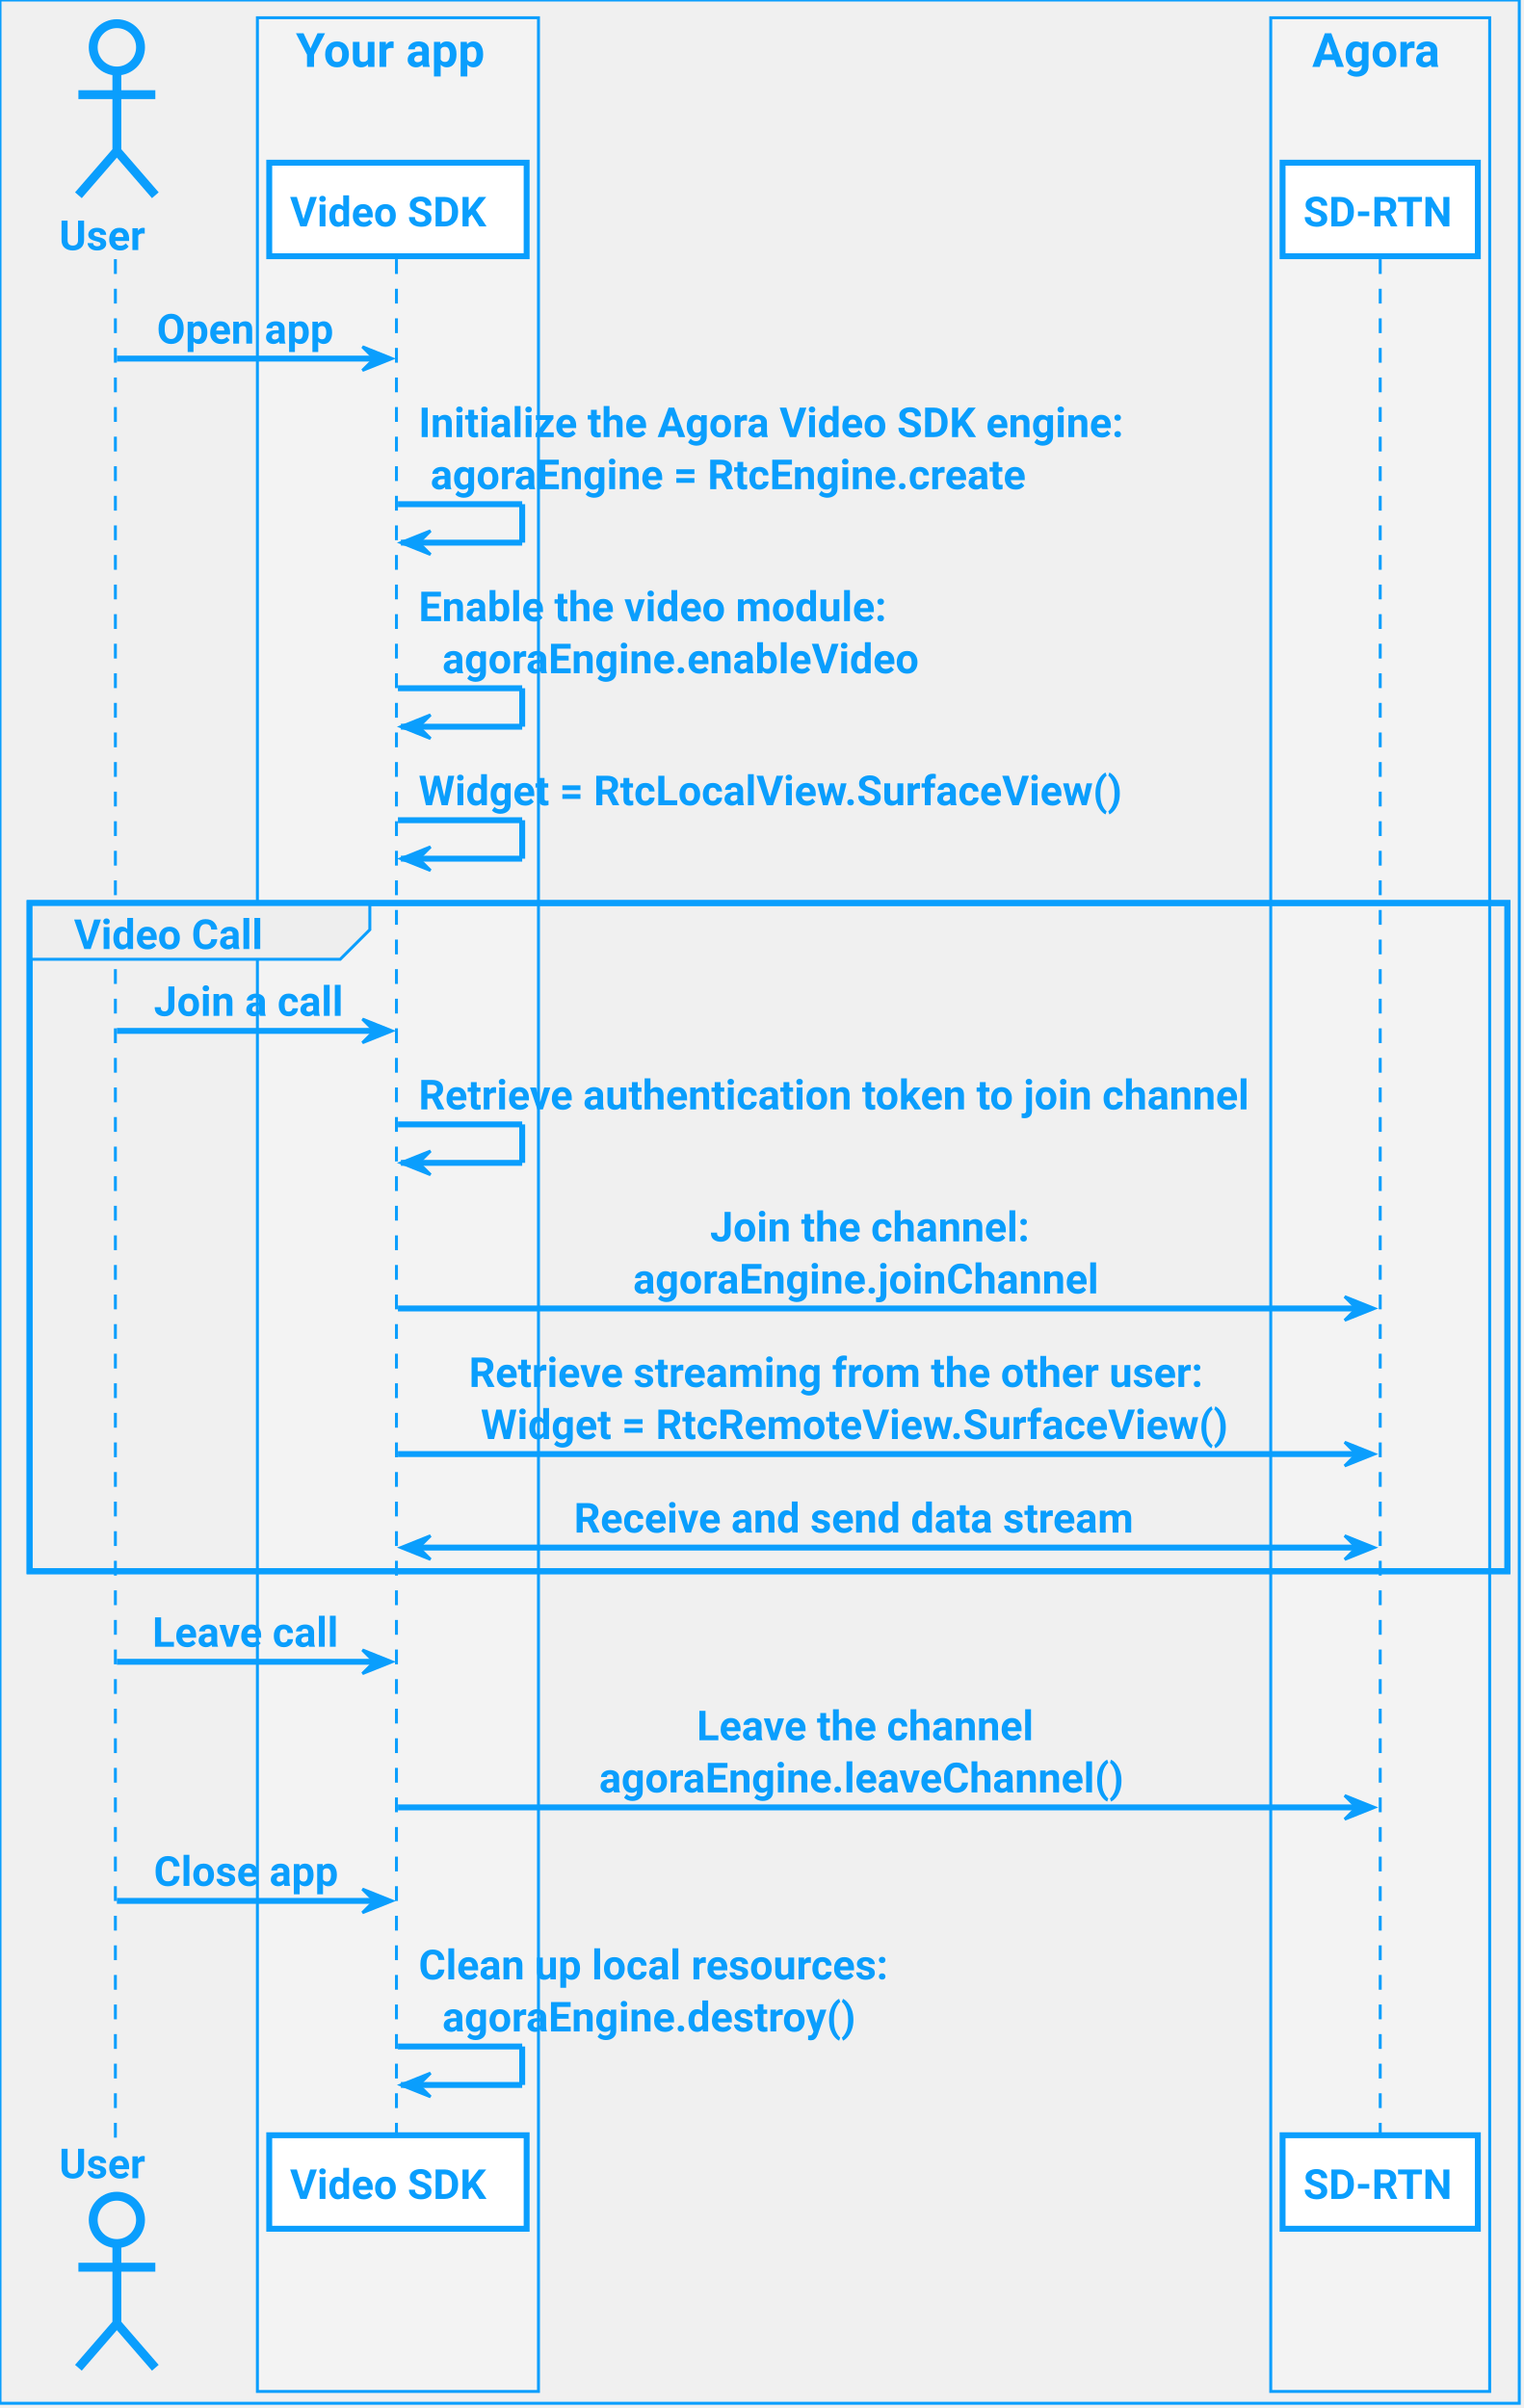
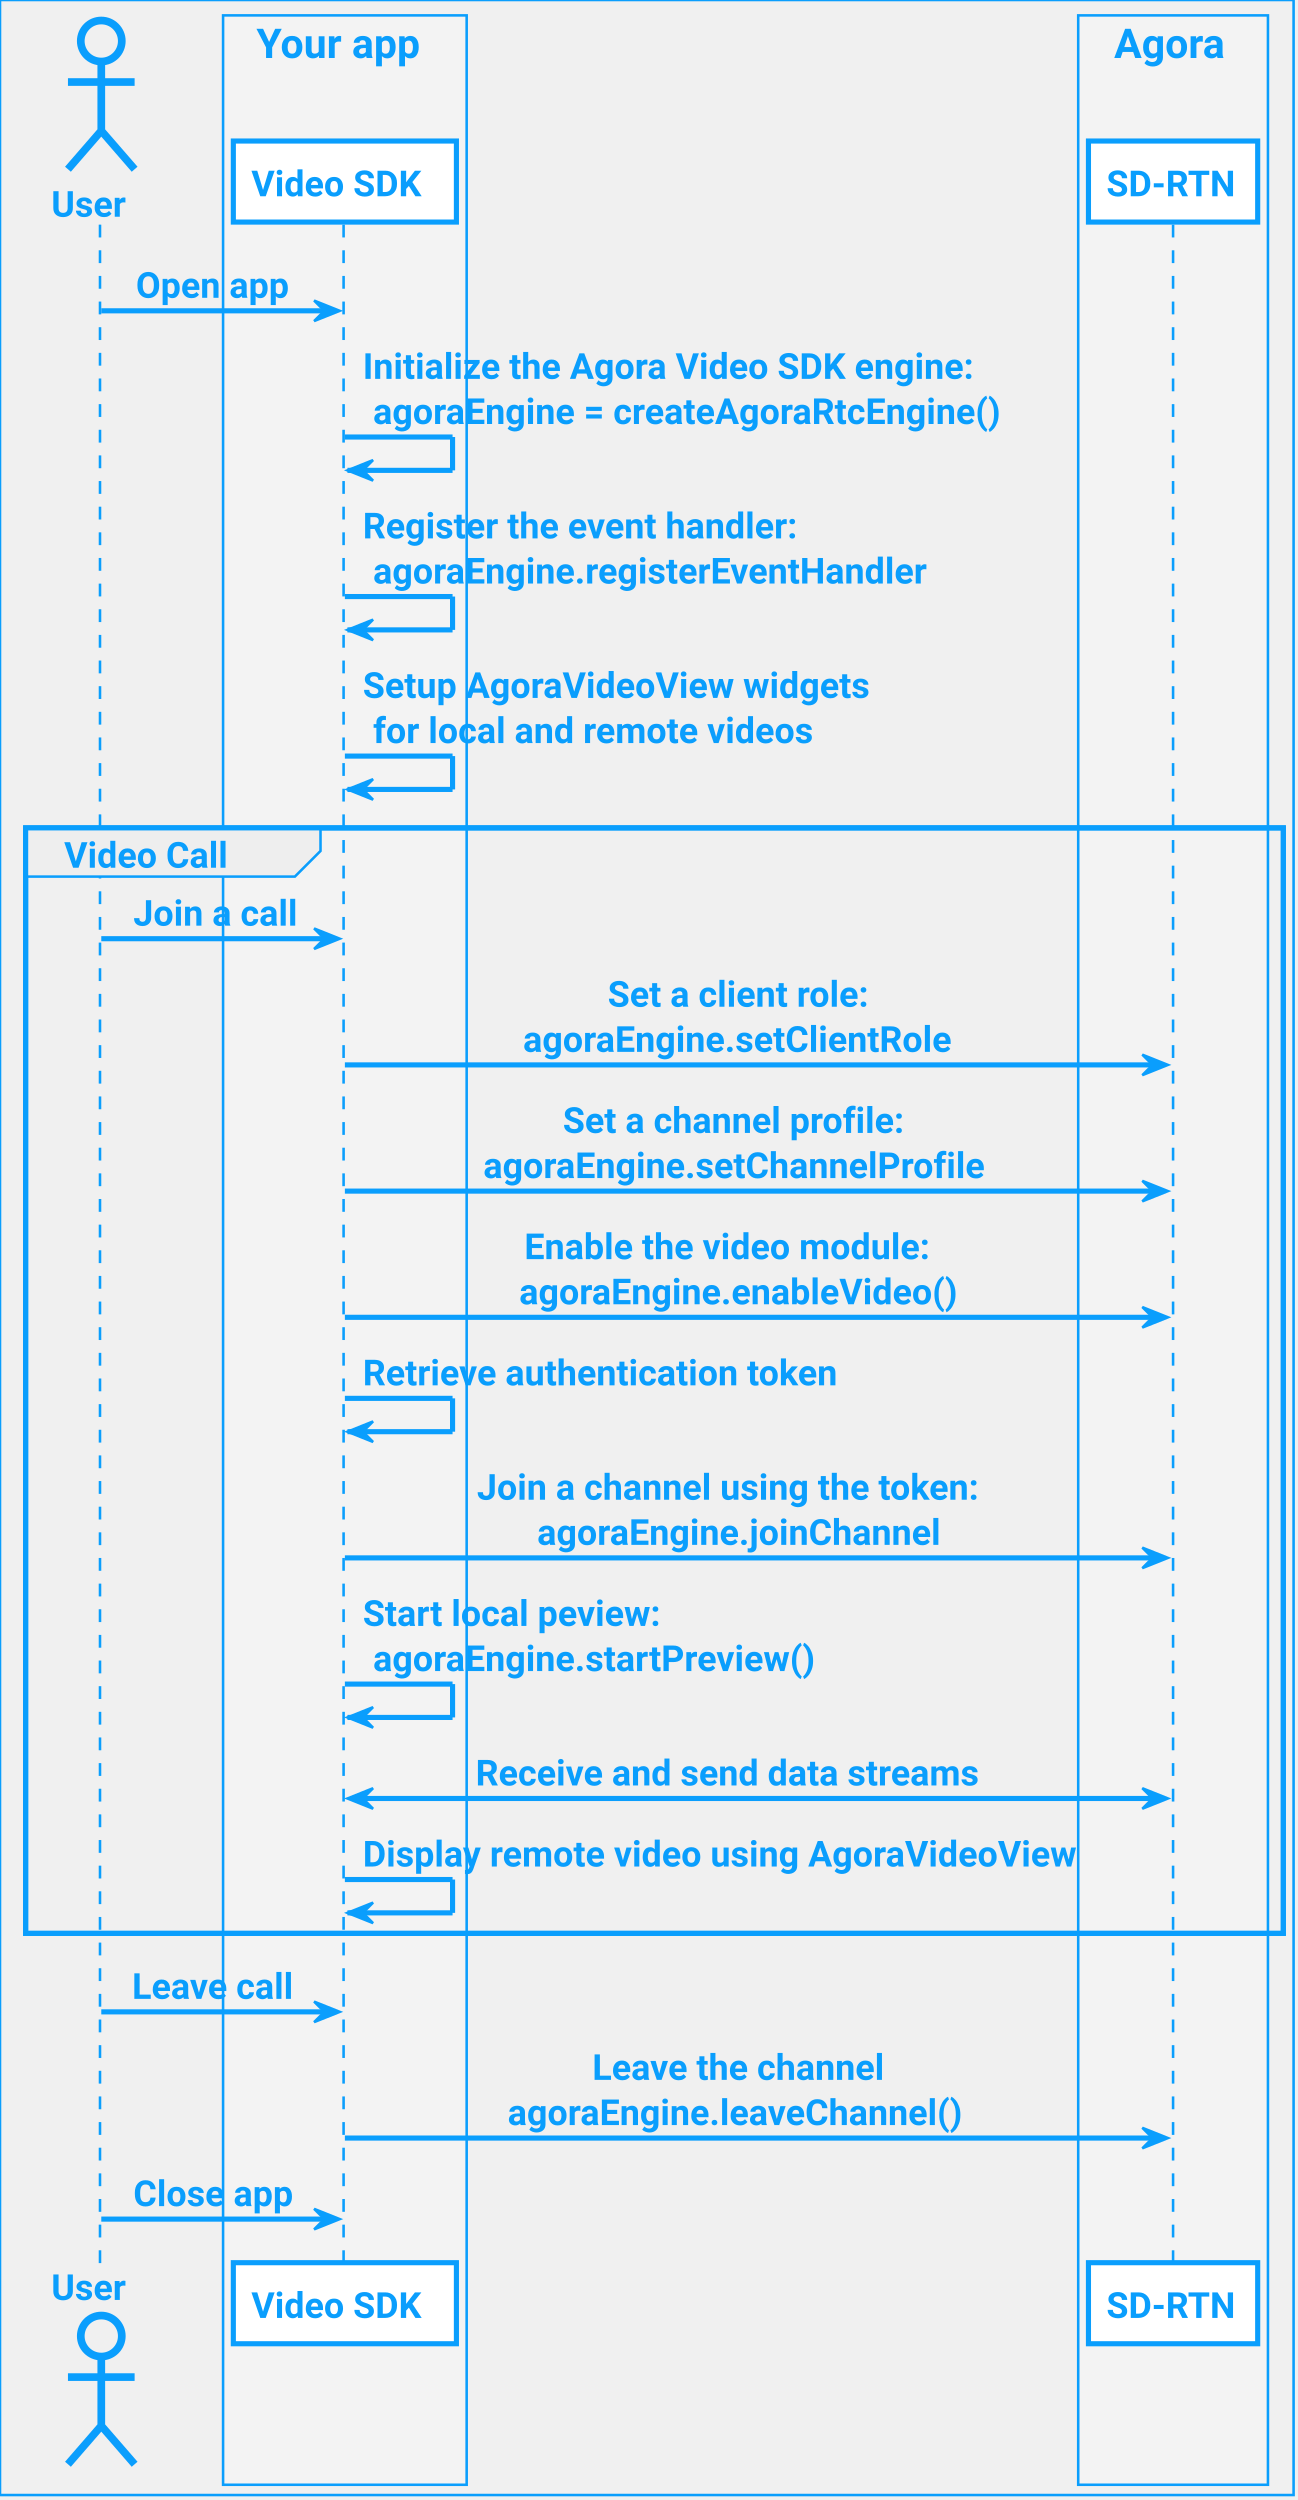
- <svg xmlns="http://www.w3.org/2000/svg" contentScriptType="application/ecmascript" contentStyleType="text/css" height="814px" preserveAspectRatio="none" style="width:515px;height:814px;background:#00000000;" version="1.1" viewBox="0 0 515 814" width="515px" zoomAndPan="magnify">
+ <svg xmlns="http://www.w3.org/2000/svg" contentScriptType="application/ecmascript" contentStyleType="text/css" height="975px" preserveAspectRatio="none" style="width:506px;height:975px;background:#00000000;" version="1.1" viewBox="0 0 506 975" width="506px" zoomAndPan="magnify">
  <defs />
  <g>
-     <rect fill="none" height="812.406" style="stroke:#0A9EFD;stroke-width:1.0;" width="513.5" x="0" y="0" />
-     <rect fill="#F3F3F3" height="802.406" style="stroke:#0A9EFD;stroke-width:1.0;" width="95" x="87" y="6" />
+     <rect fill="none" height="973.062" style="stroke:#0A9EFD;stroke-width:1.0;" width="504.5" x="0" y="0" />
+     <rect fill="#F3F3F3" height="963.062" style="stroke:#0A9EFD;stroke-width:1.0;" width="95" x="87" y="6" />
    <text fill="#0A9EFD" font-family="Roboto" font-size="16" font-weight="bold" lengthAdjust="spacing" textLength="69" x="100" y="22.609">Your app</text>
-     <rect fill="#F3F3F3" height="802.406" style="stroke:#0A9EFD;stroke-width:1.0;" width="74" x="429.5" y="6" />
-     <text fill="#0A9EFD" font-family="Roboto" font-size="16" font-weight="bold" lengthAdjust="spacing" textLength="46" x="443.5" y="22.609">Agora</text>
-     <rect height="225.875" style="stroke:#0A9EFD;stroke-width:2.0;fill:none;" width="499.5" x="10" y="305.266" />
-     <line style="stroke:#0A9EFD;stroke-width:1.0;fill:none;stroke-dasharray:5.0,5.0;" x1="39" x2="39" y1="87.609" y2="722.797" />
-     <line style="stroke:#0A9EFD;stroke-width:1.0;fill:none;stroke-dasharray:5.0,5.0;" x1="134" x2="134" y1="87.609" y2="722.797" />
-     <line style="stroke:#0A9EFD;stroke-width:1.0;fill:none;stroke-dasharray:5.0,5.0;" x1="466.5" x2="466.5" y1="87.609" y2="722.797" />
+     <rect fill="#F3F3F3" height="963.062" style="stroke:#0A9EFD;stroke-width:1.0;" width="74" x="420.5" y="6" />
+     <text fill="#0A9EFD" font-family="Roboto" font-size="16" font-weight="bold" lengthAdjust="spacing" textLength="46" x="434.5" y="22.609">Agora</text>
+     <rect height="431.141" style="stroke:#0A9EFD;stroke-width:2.0;fill:none;" width="490.5" x="10" y="322.875" />
+     <line style="stroke:#0A9EFD;stroke-width:1.0;fill:none;stroke-dasharray:5.0,5.0;" x1="39" x2="39" y1="87.609" y2="883.453" />
+     <line style="stroke:#0A9EFD;stroke-width:1.0;fill:none;stroke-dasharray:5.0,5.0;" x1="134" x2="134" y1="87.609" y2="883.453" />
+     <line style="stroke:#0A9EFD;stroke-width:1.0;fill:none;stroke-dasharray:5.0,5.0;" x1="457.5" x2="457.5" y1="87.609" y2="883.453" />
    <text fill="#0A9EFD" font-family="Roboto" font-size="14" font-weight="bold" lengthAdjust="spacing" textLength="33" x="20" y="84.533">User</text>
    <ellipse cx="39.5" cy="16" rx="8" ry="8" style="stroke:#0A9EFD;stroke-width:3.0;fill:none;" />
    <path d="M39.5,24 L39.5,51 M26.5,32 L52.5,32 M39.5,51 L26.5,66 M39.5,51 L52.5,66 " fill="none" style="stroke:#0A9EFD;stroke-width:3.0;" />
-     <text fill="#0A9EFD" font-family="Roboto" font-size="14" font-weight="bold" lengthAdjust="spacing" textLength="33" x="20" y="736.33">User</text>
-     <ellipse cx="39.5" cy="750.406" rx="8" ry="8" style="stroke:#0A9EFD;stroke-width:3.0;fill:none;" />
-     <path d="M39.5,758.406 L39.5,785.406 M26.5,766.406 L52.5,766.406 M39.5,785.406 L26.5,800.406 M39.5,785.406 L52.5,800.406 " fill="none" style="stroke:#0A9EFD;stroke-width:3.0;" />
+     <text fill="#0A9EFD" font-family="Roboto" font-size="14" font-weight="bold" lengthAdjust="spacing" textLength="33" x="20" y="896.986">User</text>
+     <ellipse cx="39.5" cy="911.062" rx="8" ry="8" style="stroke:#0A9EFD;stroke-width:3.0;fill:none;" />
+     <path d="M39.5,919.062 L39.5,946.062 M26.5,927.062 L52.5,927.062 M39.5,946.062 L26.5,961.062 M39.5,946.062 L52.5,961.062 " fill="none" style="stroke:#0A9EFD;stroke-width:3.0;" />
    <rect fill="#FFFFFF" height="31.609" style="stroke:#0A9EFD;stroke-width:2.0;" width="87" x="91" y="55" />
    <text fill="#0A9EFD" font-family="Roboto" font-size="14" font-weight="bold" lengthAdjust="spacing" textLength="73" x="98" y="76.533">Video SDK</text>
-     <rect fill="#FFFFFF" height="31.609" style="stroke:#0A9EFD;stroke-width:2.0;" width="87" x="91" y="721.797" />
-     <text fill="#0A9EFD" font-family="Roboto" font-size="14" font-weight="bold" lengthAdjust="spacing" textLength="73" x="98" y="743.33">Video SDK</text>
-     <rect fill="#FFFFFF" height="31.609" style="stroke:#0A9EFD;stroke-width:2.0;" width="66" x="433.5" y="55" />
-     <text fill="#0A9EFD" font-family="Roboto" font-size="14" font-weight="bold" lengthAdjust="spacing" textLength="52" x="440.5" y="76.533">SD-RTN</text>
-     <rect fill="#FFFFFF" height="31.609" style="stroke:#0A9EFD;stroke-width:2.0;" width="66" x="433.5" y="721.797" />
-     <text fill="#0A9EFD" font-family="Roboto" font-size="14" font-weight="bold" lengthAdjust="spacing" textLength="52" x="440.5" y="743.33">SD-RTN</text>
+     <rect fill="#FFFFFF" height="31.609" style="stroke:#0A9EFD;stroke-width:2.0;" width="87" x="91" y="882.453" />
+     <text fill="#0A9EFD" font-family="Roboto" font-size="14" font-weight="bold" lengthAdjust="spacing" textLength="73" x="98" y="903.986">Video SDK</text>
+     <rect fill="#FFFFFF" height="31.609" style="stroke:#0A9EFD;stroke-width:2.0;" width="66" x="424.5" y="55" />
+     <text fill="#0A9EFD" font-family="Roboto" font-size="14" font-weight="bold" lengthAdjust="spacing" textLength="52" x="431.5" y="76.533">SD-RTN</text>
+     <rect fill="#FFFFFF" height="31.609" style="stroke:#0A9EFD;stroke-width:2.0;" width="66" x="424.5" y="882.453" />
+     <text fill="#0A9EFD" font-family="Roboto" font-size="14" font-weight="bold" lengthAdjust="spacing" textLength="52" x="431.5" y="903.986">SD-RTN</text>
    <polygon fill="#0A9EFD" points="122.5,117.219,132.5,121.219,122.5,125.219,126.5,121.219" style="stroke:#0A9EFD;stroke-width:1.0;" />
    <line style="stroke:#0A9EFD;stroke-width:2.0;" x1="39.5" x2="128.5" y1="121.219" y2="121.219" />
    <text fill="#0A9EFD" font-family="Roboto" font-size="14" font-weight="bold" lengthAdjust="spacing" textLength="68" x="53" y="116.143">Open app</text>
    <line style="stroke:#0A9EFD;stroke-width:2.0;" x1="134.5" x2="176.5" y1="170.438" y2="170.438" />
    <line style="stroke:#0A9EFD;stroke-width:2.0;" x1="176.5" x2="176.5" y1="170.438" y2="183.438" />
    <line style="stroke:#0A9EFD;stroke-width:2.0;" x1="135.5" x2="176.5" y1="183.438" y2="183.438" />
    <polygon fill="#0A9EFD" points="145.5,179.438,135.5,183.438,145.5,187.438,141.5,183.438" style="stroke:#0A9EFD;stroke-width:1.0;" />
    <text fill="#0A9EFD" font-family="Roboto" font-size="14" font-weight="bold" lengthAdjust="spacing" textLength="264" x="141.5" y="147.752">Initialize the Agora Video SDK engine:</text>
-     <text fill="#0A9EFD" font-family="Roboto" font-size="14" font-weight="bold" lengthAdjust="spacing" textLength="226" x="145.5" y="165.361">agoraEngine = RtcEngine.create</text>
+     <text fill="#0A9EFD" font-family="Roboto" font-size="14" font-weight="bold" lengthAdjust="spacing" textLength="273" x="145.5" y="165.361">agoraEngine = createAgoraRtcEngine()</text>
    <line style="stroke:#0A9EFD;stroke-width:2.0;" x1="134.5" x2="176.5" y1="232.656" y2="232.656" />
    <line style="stroke:#0A9EFD;stroke-width:2.0;" x1="176.5" x2="176.5" y1="232.656" y2="245.656" />
    <line style="stroke:#0A9EFD;stroke-width:2.0;" x1="135.5" x2="176.5" y1="245.656" y2="245.656" />
    <polygon fill="#0A9EFD" points="145.5,241.656,135.5,245.656,145.5,249.656,141.5,245.656" style="stroke:#0A9EFD;stroke-width:1.0;" />
-     <text fill="#0A9EFD" font-family="Roboto" font-size="14" font-weight="bold" lengthAdjust="spacing" textLength="179" x="141.5" y="209.971">Enable the video module:</text>
-     <text fill="#0A9EFD" font-family="Roboto" font-size="14" font-weight="bold" lengthAdjust="spacing" textLength="181" x="149.5" y="227.58">agoraEngine.enableVideo</text>
-     <line style="stroke:#0A9EFD;stroke-width:2.0;" x1="134.5" x2="176.5" y1="277.266" y2="277.266" />
-     <line style="stroke:#0A9EFD;stroke-width:2.0;" x1="176.5" x2="176.5" y1="277.266" y2="290.266" />
-     <line style="stroke:#0A9EFD;stroke-width:2.0;" x1="135.5" x2="176.5" y1="290.266" y2="290.266" />
-     <polygon fill="#0A9EFD" points="145.5,286.266,135.5,290.266,145.5,294.266,141.5,290.266" style="stroke:#0A9EFD;stroke-width:1.0;" />
-     <text fill="#0A9EFD" font-family="Roboto" font-size="14" font-weight="bold" lengthAdjust="spacing" textLength="259" x="141.5" y="272.19">Widget = RtcLocalView.SurfaceView()</text>
-     <path d="M10,305.266 L125,305.266 L125,314.266 L115,324.266 L10,324.266 L10,305.266 " fill="#EEEEEE" style="stroke:#0A9EFD;stroke-width:1.0;" />
-     <rect fill="none" height="225.875" style="stroke:#0A9EFD;stroke-width:2.0;" width="499.5" x="10" y="305.266" />
-     <text fill="#0A9EFD" font-family="Roboto" font-size="14" font-weight="bold" lengthAdjust="spacing" textLength="70" x="25" y="320.799">Video Call</text>
-     <polygon fill="#0A9EFD" points="122.5,344.484,132.5,348.484,122.5,352.484,126.5,348.484" style="stroke:#0A9EFD;stroke-width:1.0;" />
-     <line style="stroke:#0A9EFD;stroke-width:2.0;" x1="39.5" x2="128.5" y1="348.484" y2="348.484" />
-     <text fill="#0A9EFD" font-family="Roboto" font-size="14" font-weight="bold" lengthAdjust="spacing" textLength="70" x="52" y="343.408">Join a call</text>
-     <line style="stroke:#0A9EFD;stroke-width:2.0;" x1="134.5" x2="176.5" y1="380.094" y2="380.094" />
-     <line style="stroke:#0A9EFD;stroke-width:2.0;" x1="176.5" x2="176.5" y1="380.094" y2="393.094" />
-     <line style="stroke:#0A9EFD;stroke-width:2.0;" x1="135.5" x2="176.5" y1="393.094" y2="393.094" />
-     <polygon fill="#0A9EFD" points="145.5,389.094,135.5,393.094,145.5,397.094,141.5,393.094" style="stroke:#0A9EFD;stroke-width:1.0;" />
-     <text fill="#0A9EFD" font-family="Roboto" font-size="14" font-weight="bold" lengthAdjust="spacing" textLength="318" x="141.5" y="375.018">Retrieve authentication token to join channel</text>
-     <polygon fill="#0A9EFD" points="454.5,438.312,464.5,442.312,454.5,446.312,458.5,442.312" style="stroke:#0A9EFD;stroke-width:1.0;" />
-     <line style="stroke:#0A9EFD;stroke-width:2.0;" x1="134.5" x2="460.5" y1="442.312" y2="442.312" />
-     <text fill="#0A9EFD" font-family="Roboto" font-size="14" font-weight="bold" lengthAdjust="spacing" textLength="121" x="240" y="419.627">Join the channel:</text>
-     <text fill="#0A9EFD" font-family="Roboto" font-size="14" font-weight="bold" lengthAdjust="spacing" textLength="177" x="214" y="437.236">agoraEngine.joinChannel</text>
-     <polygon fill="#0A9EFD" points="454.5,487.531,464.5,491.531,454.5,495.531,458.5,491.531" style="stroke:#0A9EFD;stroke-width:1.0;" />
-     <line style="stroke:#0A9EFD;stroke-width:2.0;" x1="134.5" x2="460.5" y1="491.531" y2="491.531" />
-     <text fill="#0A9EFD" font-family="Roboto" font-size="14" font-weight="bold" lengthAdjust="spacing" textLength="280" x="158.5" y="468.846">Retrieve streaming from the other user:</text>
-     <text fill="#0A9EFD" font-family="Roboto" font-size="14" font-weight="bold" lengthAdjust="spacing" textLength="276" x="162.5" y="486.455">Widget = RtcRemoteView.SurfaceView()</text>
-     <polygon fill="#0A9EFD" points="145.5,519.141,135.5,523.141,145.5,527.141,141.5,523.141" style="stroke:#0A9EFD;stroke-width:1.0;" />
-     <polygon fill="#0A9EFD" points="454.5,519.141,464.5,523.141,454.5,527.141,458.5,523.141" style="stroke:#0A9EFD;stroke-width:1.0;" />
-     <line style="stroke:#0A9EFD;stroke-width:2.0;" x1="139.5" x2="460.5" y1="523.141" y2="523.141" />
-     <text fill="#0A9EFD" font-family="Roboto" font-size="14" font-weight="bold" lengthAdjust="spacing" textLength="213" x="194" y="518.064">Receive and send data stream</text>
-     <polygon fill="#0A9EFD" points="122.5,557.75,132.5,561.75,122.5,565.75,126.5,561.75" style="stroke:#0A9EFD;stroke-width:1.0;" />
-     <line style="stroke:#0A9EFD;stroke-width:2.0;" x1="39.5" x2="128.5" y1="561.75" y2="561.75" />
-     <text fill="#0A9EFD" font-family="Roboto" font-size="14" font-weight="bold" lengthAdjust="spacing" textLength="71" x="51.5" y="556.674">Leave call</text>
-     <polygon fill="#0A9EFD" points="454.5,606.969,464.5,610.969,454.5,614.969,458.5,610.969" style="stroke:#0A9EFD;stroke-width:1.0;" />
-     <line style="stroke:#0A9EFD;stroke-width:2.0;" x1="134.5" x2="460.5" y1="610.969" y2="610.969" />
-     <text fill="#0A9EFD" font-family="Roboto" font-size="14" font-weight="bold" lengthAdjust="spacing" textLength="130" x="235.5" y="588.283">Leave the channel</text>
-     <text fill="#0A9EFD" font-family="Roboto" font-size="14" font-weight="bold" lengthAdjust="spacing" textLength="200" x="202.5" y="605.893">agoraEngine.leaveChannel()</text>
-     <polygon fill="#0A9EFD" points="122.5,638.578,132.5,642.578,122.5,646.578,126.5,642.578" style="stroke:#0A9EFD;stroke-width:1.0;" />
-     <line style="stroke:#0A9EFD;stroke-width:2.0;" x1="39.5" x2="128.5" y1="642.578" y2="642.578" />
-     <text fill="#0A9EFD" font-family="Roboto" font-size="14" font-weight="bold" lengthAdjust="spacing" textLength="70" x="52" y="637.502">Close app</text>
-     <line style="stroke:#0A9EFD;stroke-width:2.0;" x1="134.5" x2="176.5" y1="691.797" y2="691.797" />
-     <line style="stroke:#0A9EFD;stroke-width:2.0;" x1="176.5" x2="176.5" y1="691.797" y2="704.797" />
-     <line style="stroke:#0A9EFD;stroke-width:2.0;" x1="135.5" x2="176.5" y1="704.797" y2="704.797" />
-     <polygon fill="#0A9EFD" points="145.5,700.797,135.5,704.797,145.5,708.797,141.5,704.797" style="stroke:#0A9EFD;stroke-width:1.0;" />
-     <text fill="#0A9EFD" font-family="Roboto" font-size="14" font-weight="bold" lengthAdjust="spacing" textLength="179" x="141.5" y="669.111">Clean up local resources:</text>
-     <text fill="#0A9EFD" font-family="Roboto" font-size="14" font-weight="bold" lengthAdjust="spacing" textLength="156" x="149.5" y="686.721">agoraEngine.destroy()</text>
+     <text fill="#0A9EFD" font-family="Roboto" font-size="14" font-weight="bold" lengthAdjust="spacing" textLength="194" x="141.5" y="209.971">Register the event handler:</text>
+     <text fill="#0A9EFD" font-family="Roboto" font-size="14" font-weight="bold" lengthAdjust="spacing" textLength="245" x="145.5" y="227.58">agoraEngine.registerEventHandler</text>
+     <line style="stroke:#0A9EFD;stroke-width:2.0;" x1="134.5" x2="176.5" y1="294.875" y2="294.875" />
+     <line style="stroke:#0A9EFD;stroke-width:2.0;" x1="176.5" x2="176.5" y1="294.875" y2="307.875" />
+     <line style="stroke:#0A9EFD;stroke-width:2.0;" x1="135.5" x2="176.5" y1="307.875" y2="307.875" />
+     <polygon fill="#0A9EFD" points="145.5,303.875,135.5,307.875,145.5,311.875,141.5,307.875" style="stroke:#0A9EFD;stroke-width:1.0;" />
+     <text fill="#0A9EFD" font-family="Roboto" font-size="14" font-weight="bold" lengthAdjust="spacing" textLength="218" x="141.5" y="272.19">Setup AgoraVideoView widgets</text>
+     <text fill="#0A9EFD" font-family="Roboto" font-size="14" font-weight="bold" lengthAdjust="spacing" textLength="193" x="145.5" y="289.799">for local and remote videos</text>
+     <path d="M10,322.875 L125,322.875 L125,331.875 L115,341.875 L10,341.875 L10,322.875 " fill="#EEEEEE" style="stroke:#0A9EFD;stroke-width:1.0;" />
+     <rect fill="none" height="431.141" style="stroke:#0A9EFD;stroke-width:2.0;" width="490.5" x="10" y="322.875" />
+     <text fill="#0A9EFD" font-family="Roboto" font-size="14" font-weight="bold" lengthAdjust="spacing" textLength="70" x="25" y="338.408">Video Call</text>
+     <polygon fill="#0A9EFD" points="122.5,362.094,132.5,366.094,122.5,370.094,126.5,366.094" style="stroke:#0A9EFD;stroke-width:1.0;" />
+     <line style="stroke:#0A9EFD;stroke-width:2.0;" x1="39.5" x2="128.5" y1="366.094" y2="366.094" />
+     <text fill="#0A9EFD" font-family="Roboto" font-size="14" font-weight="bold" lengthAdjust="spacing" textLength="70" x="52" y="361.018">Join a call</text>
+     <polygon fill="#0A9EFD" points="445.5,411.312,455.5,415.312,445.5,419.312,449.5,415.312" style="stroke:#0A9EFD;stroke-width:1.0;" />
+     <line style="stroke:#0A9EFD;stroke-width:2.0;" x1="134.5" x2="451.5" y1="415.312" y2="415.312" />
+     <text fill="#0A9EFD" font-family="Roboto" font-size="14" font-weight="bold" lengthAdjust="spacing" textLength="114" x="237" y="392.627">Set a client role:</text>
+     <text fill="#0A9EFD" font-family="Roboto" font-size="14" font-weight="bold" lengthAdjust="spacing" textLength="188" x="204" y="410.236">agoraEngine.setClientRole</text>
+     <polygon fill="#0A9EFD" points="445.5,460.531,455.5,464.531,445.5,468.531,449.5,464.531" style="stroke:#0A9EFD;stroke-width:1.0;" />
+     <line style="stroke:#0A9EFD;stroke-width:2.0;" x1="134.5" x2="451.5" y1="464.531" y2="464.531" />
+     <text fill="#0A9EFD" font-family="Roboto" font-size="14" font-weight="bold" lengthAdjust="spacing" textLength="149" x="219.5" y="441.846">Set a channel profile:</text>
+     <text fill="#0A9EFD" font-family="Roboto" font-size="14" font-weight="bold" lengthAdjust="spacing" textLength="219" x="188.5" y="459.455">agoraEngine.setChannelProfile</text>
+     <polygon fill="#0A9EFD" points="445.5,509.75,455.5,513.75,445.5,517.75,449.5,513.75" style="stroke:#0A9EFD;stroke-width:1.0;" />
+     <line style="stroke:#0A9EFD;stroke-width:2.0;" x1="134.5" x2="451.5" y1="513.75" y2="513.75" />
+     <text fill="#0A9EFD" font-family="Roboto" font-size="14" font-weight="bold" lengthAdjust="spacing" textLength="179" x="204.5" y="491.065">Enable the video module:</text>
+     <text fill="#0A9EFD" font-family="Roboto" font-size="14" font-weight="bold" lengthAdjust="spacing" textLength="191" x="202.5" y="508.674">agoraEngine.enableVideo()</text>
+     <line style="stroke:#0A9EFD;stroke-width:2.0;" x1="134.5" x2="176.5" y1="545.359" y2="545.359" />
+     <line style="stroke:#0A9EFD;stroke-width:2.0;" x1="176.5" x2="176.5" y1="545.359" y2="558.359" />
+     <line style="stroke:#0A9EFD;stroke-width:2.0;" x1="135.5" x2="176.5" y1="558.359" y2="558.359" />
+     <polygon fill="#0A9EFD" points="145.5,554.359,135.5,558.359,145.5,562.359,141.5,558.359" style="stroke:#0A9EFD;stroke-width:1.0;" />
+     <text fill="#0A9EFD" font-family="Roboto" font-size="14" font-weight="bold" lengthAdjust="spacing" textLength="210" x="141.5" y="540.283">Retrieve authentication token</text>
+     <polygon fill="#0A9EFD" points="445.5,603.578,455.5,607.578,445.5,611.578,449.5,607.578" style="stroke:#0A9EFD;stroke-width:1.0;" />
+     <line style="stroke:#0A9EFD;stroke-width:2.0;" x1="134.5" x2="451.5" y1="607.578" y2="607.578" />
+     <text fill="#0A9EFD" font-family="Roboto" font-size="14" font-weight="bold" lengthAdjust="spacing" textLength="220" x="186" y="584.893">Join a channel using the token:</text>
+     <text fill="#0A9EFD" font-family="Roboto" font-size="14" font-weight="bold" lengthAdjust="spacing" textLength="177" x="209.5" y="602.502">agoraEngine.joinChannel</text>
+     <line style="stroke:#0A9EFD;stroke-width:2.0;" x1="134.5" x2="176.5" y1="656.797" y2="656.797" />
+     <line style="stroke:#0A9EFD;stroke-width:2.0;" x1="176.5" x2="176.5" y1="656.797" y2="669.797" />
+     <line style="stroke:#0A9EFD;stroke-width:2.0;" x1="135.5" x2="176.5" y1="669.797" y2="669.797" />
+     <polygon fill="#0A9EFD" points="145.5,665.797,135.5,669.797,145.5,673.797,141.5,669.797" style="stroke:#0A9EFD;stroke-width:1.0;" />
+     <text fill="#0A9EFD" font-family="Roboto" font-size="14" font-weight="bold" lengthAdjust="spacing" textLength="129" x="141.5" y="634.111">Start local peview:</text>
+     <text fill="#0A9EFD" font-family="Roboto" font-size="14" font-weight="bold" lengthAdjust="spacing" textLength="192" x="145.5" y="651.721">agoraEngine.startPreview()</text>
+     <polygon fill="#0A9EFD" points="145.5,697.406,135.5,701.406,145.5,705.406,141.5,701.406" style="stroke:#0A9EFD;stroke-width:1.0;" />
+     <polygon fill="#0A9EFD" points="445.5,697.406,455.5,701.406,445.5,705.406,449.5,701.406" style="stroke:#0A9EFD;stroke-width:1.0;" />
+     <line style="stroke:#0A9EFD;stroke-width:2.0;" x1="139.5" x2="451.5" y1="701.406" y2="701.406" />
+     <text fill="#0A9EFD" font-family="Roboto" font-size="14" font-weight="bold" lengthAdjust="spacing" textLength="221" x="185.5" y="696.33">Receive and send data streams</text>
+     <line style="stroke:#0A9EFD;stroke-width:2.0;" x1="134.5" x2="176.5" y1="733.016" y2="733.016" />
+     <line style="stroke:#0A9EFD;stroke-width:2.0;" x1="176.5" x2="176.5" y1="733.016" y2="746.016" />
+     <line style="stroke:#0A9EFD;stroke-width:2.0;" x1="135.5" x2="176.5" y1="746.016" y2="746.016" />
+     <polygon fill="#0A9EFD" points="145.5,742.016,135.5,746.016,145.5,750.016,141.5,746.016" style="stroke:#0A9EFD;stroke-width:1.0;" />
+     <text fill="#0A9EFD" font-family="Roboto" font-size="14" font-weight="bold" lengthAdjust="spacing" textLength="309" x="141.5" y="727.939">Display remote video using AgoraVideoView</text>
+     <polygon fill="#0A9EFD" points="122.5,780.625,132.5,784.625,122.5,788.625,126.5,784.625" style="stroke:#0A9EFD;stroke-width:1.0;" />
+     <line style="stroke:#0A9EFD;stroke-width:2.0;" x1="39.5" x2="128.5" y1="784.625" y2="784.625" />
+     <text fill="#0A9EFD" font-family="Roboto" font-size="14" font-weight="bold" lengthAdjust="spacing" textLength="71" x="51.5" y="779.549">Leave call</text>
+     <polygon fill="#0A9EFD" points="445.5,829.844,455.5,833.844,445.5,837.844,449.5,833.844" style="stroke:#0A9EFD;stroke-width:1.0;" />
+     <line style="stroke:#0A9EFD;stroke-width:2.0;" x1="134.5" x2="451.5" y1="833.844" y2="833.844" />
+     <text fill="#0A9EFD" font-family="Roboto" font-size="14" font-weight="bold" lengthAdjust="spacing" textLength="130" x="231" y="811.158">Leave the channel</text>
+     <text fill="#0A9EFD" font-family="Roboto" font-size="14" font-weight="bold" lengthAdjust="spacing" textLength="200" x="198" y="828.768">agoraEngine.leaveChannel()</text>
+     <polygon fill="#0A9EFD" points="122.5,861.453,132.5,865.453,122.5,869.453,126.5,865.453" style="stroke:#0A9EFD;stroke-width:1.0;" />
+     <line style="stroke:#0A9EFD;stroke-width:2.0;" x1="39.5" x2="128.5" y1="865.453" y2="865.453" />
+     <text fill="#0A9EFD" font-family="Roboto" font-size="14" font-weight="bold" lengthAdjust="spacing" textLength="70" x="52" y="860.377">Close app</text>
  </g>
</svg>
